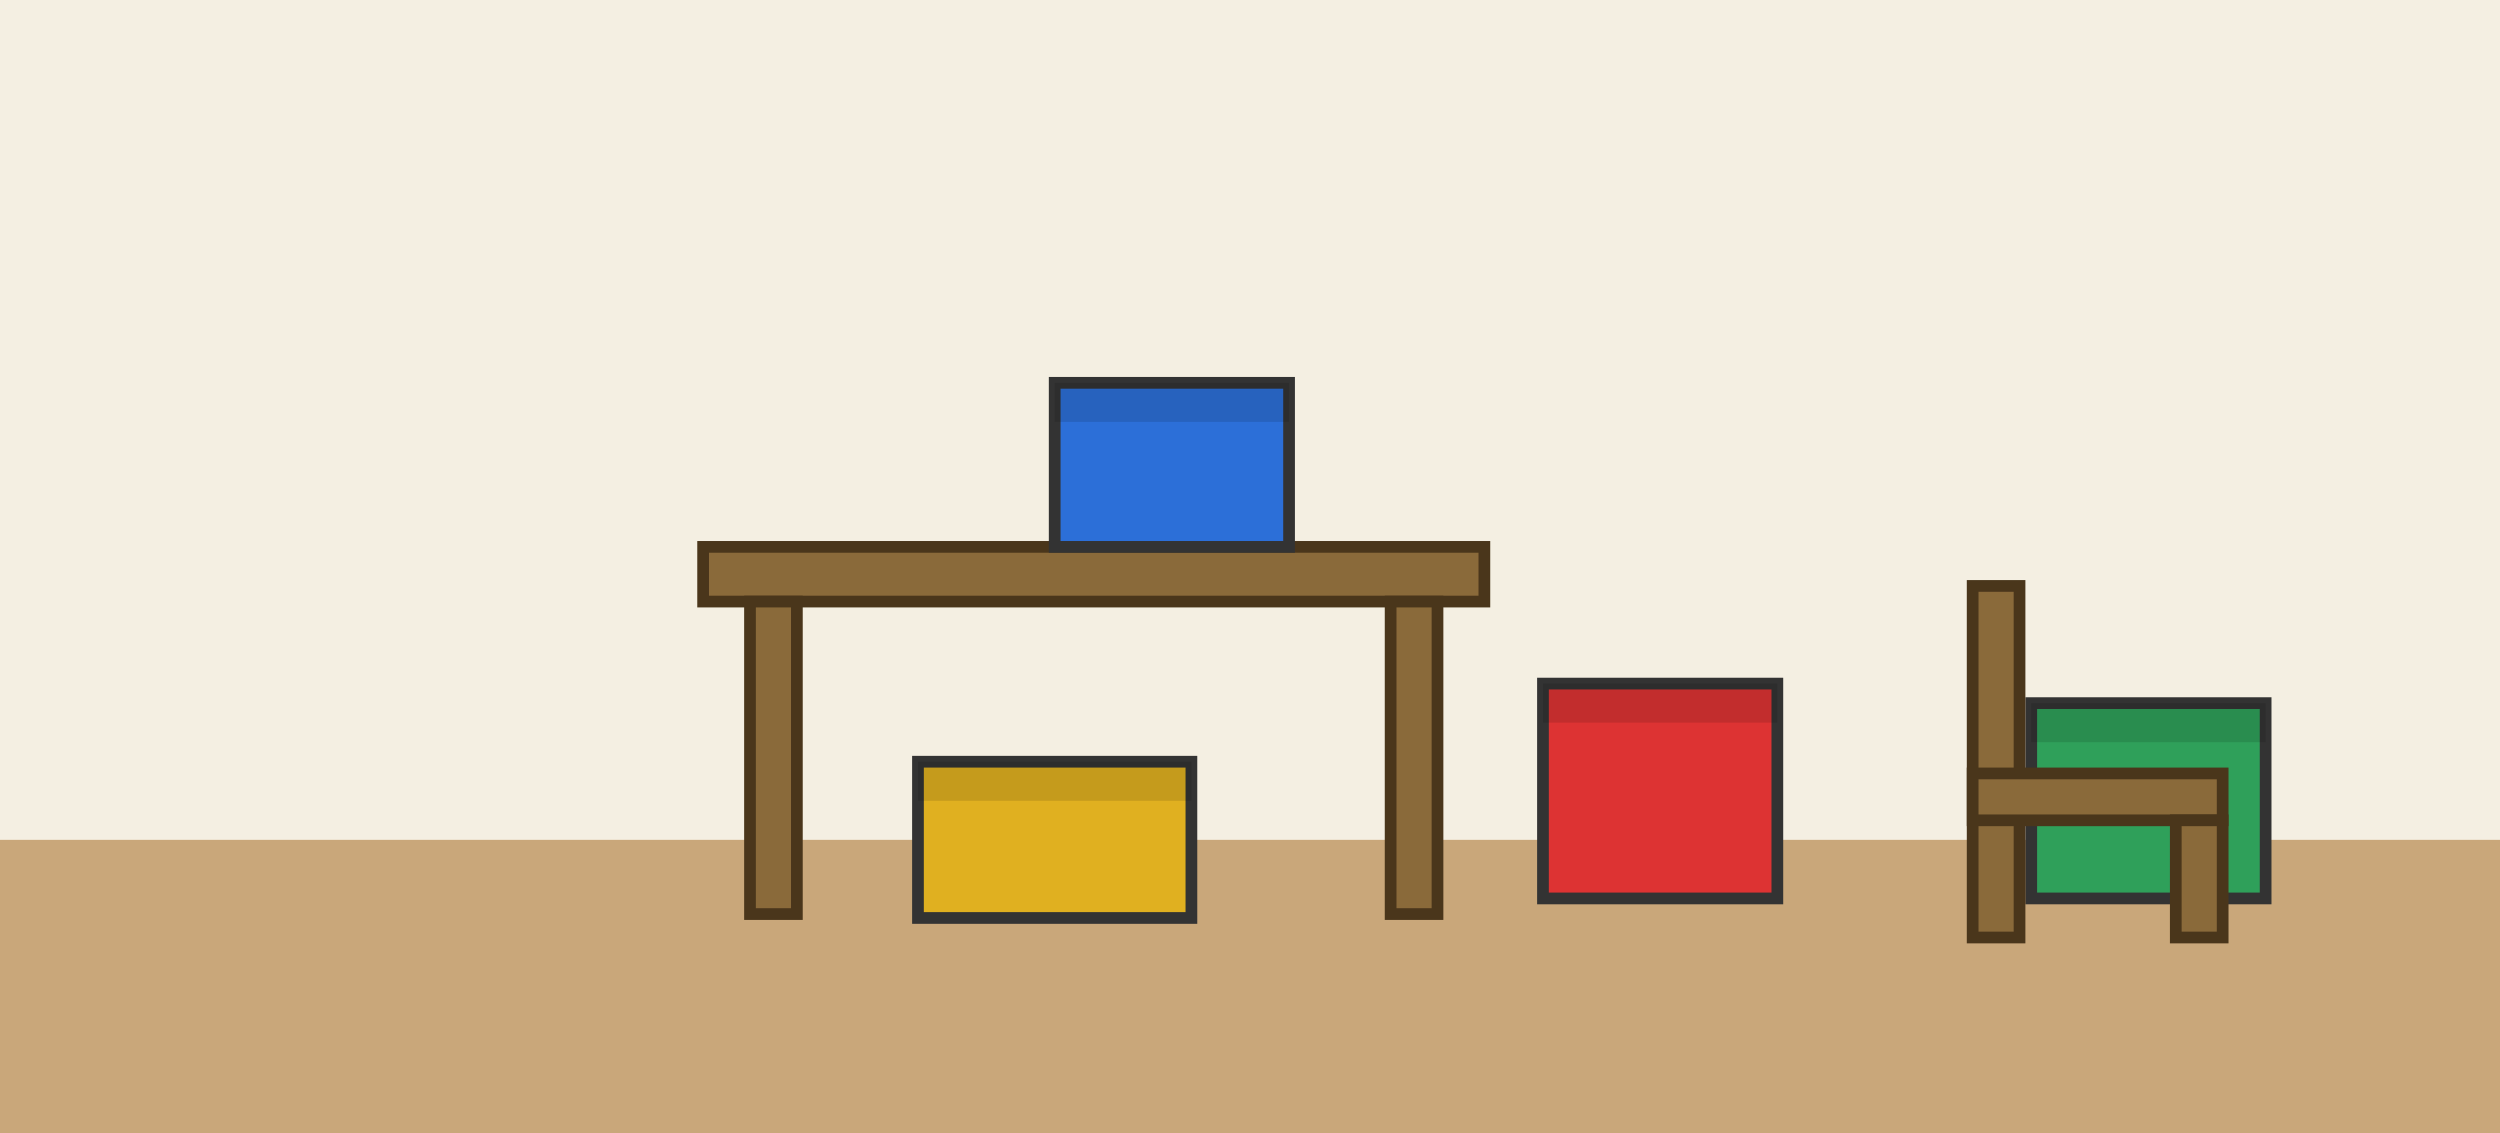
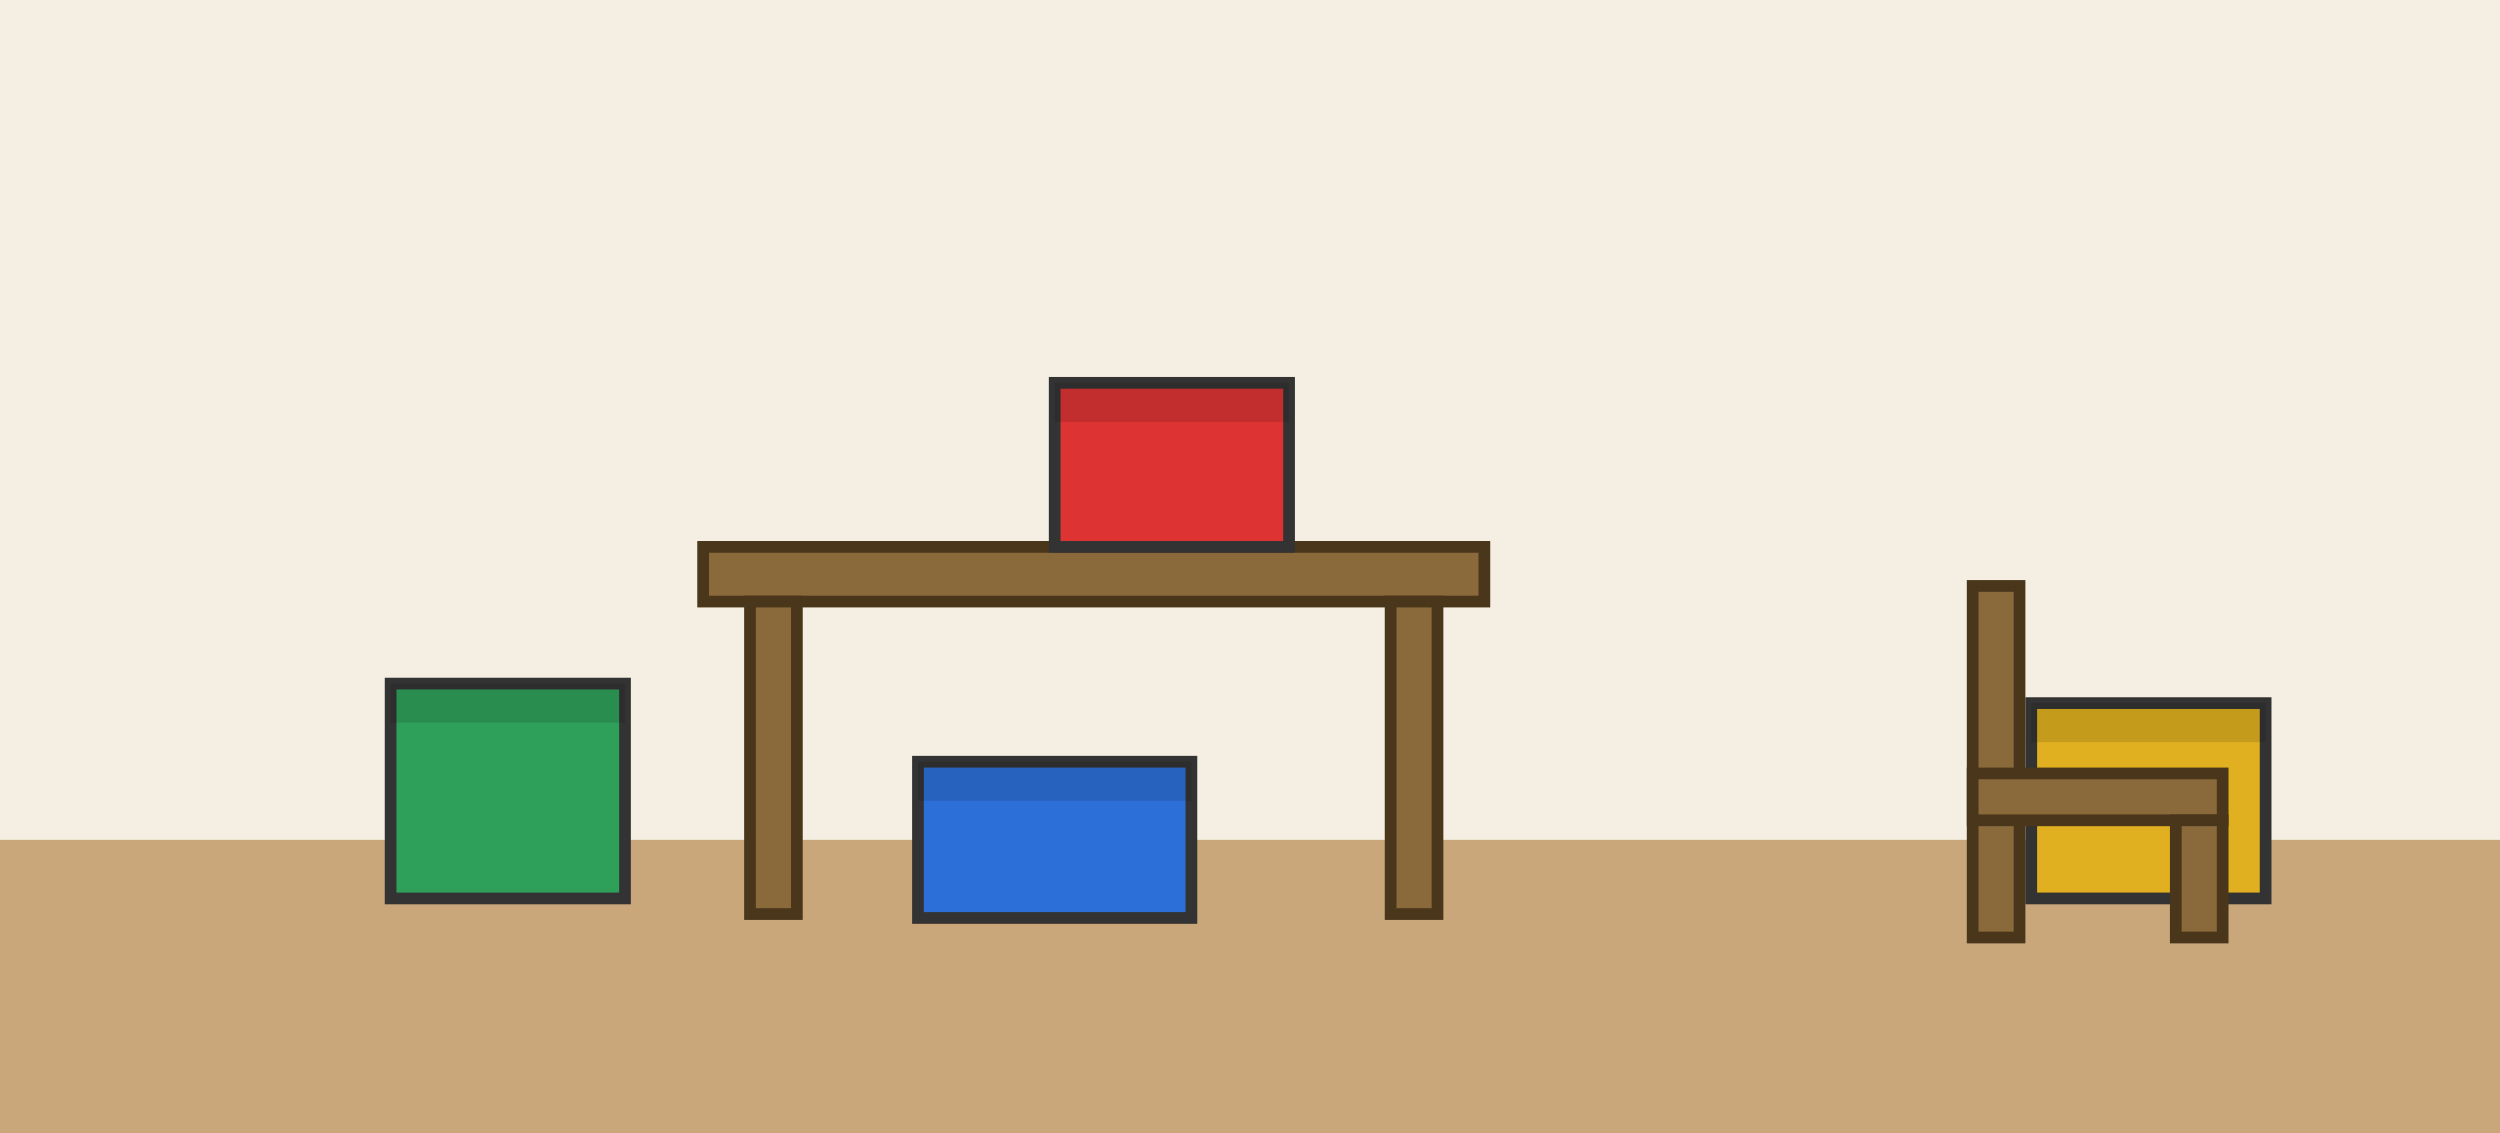
<svg xmlns="http://www.w3.org/2000/svg" viewBox="0 0 640 290" role="img">
  <defs>
    <g id="sophie" stroke="#333" stroke-width="2" stroke-linejoin="round" stroke-linecap="round">
      <path d="M14 168 C8 120 22 88 50 84 C78 88 92 120 86 168 C70 178 30 178 14 168 Z" fill="#3a9a5b" />
      <ellipse cx="50" cy="52" rx="30" ry="32" fill="#f3d2b3" />
      <path d="M18 54 Q14 14 50 12 Q86 14 82 54 Q80 34 62 28 Q40 36 22 40 Z" fill="#d9b45a" />
      <path d="M20 50 C10 70 12 96 22 108" fill="none" stroke="#d9b45a" stroke-width="8" />
      <path d="M80 50 C90 70 88 96 78 108" fill="none" stroke="#d9b45a" stroke-width="8" />
      <circle cx="40" cy="56" r="3" fill="#222" />
      <circle cx="60" cy="56" r="3" fill="#222" />
      <path d="M42 68 Q50 75 58 68" fill="none" />
    </g>
    <g id="ellie" stroke="#333" stroke-width="2" stroke-linejoin="round" stroke-linecap="round">
      <path d="M14 168 C8 120 22 88 50 84 C78 88 92 120 86 168 C70 178 30 178 14 168 Z" fill="#d33" />
      <ellipse cx="50" cy="52" rx="30" ry="32" fill="#f3d2b3" />
      <path d="M18 54 Q14 14 50 12 Q86 14 82 54 Q80 34 62 28 Q40 36 22 40 Z" fill="#b5501e" />
      <path d="M82 30 C104 34 108 70 92 90" fill="none" stroke="#b5501e" stroke-width="10" />
      <circle cx="40" cy="56" r="3" fill="#222" />
      <circle cx="60" cy="56" r="3" fill="#222" />
      <path d="M42 68 Q50 75 58 68" fill="none" />
    </g>
    <g id="peter" stroke="#333" stroke-width="2" stroke-linejoin="round" stroke-linecap="round">
      <path d="M14 168 C8 120 22 88 50 84 C78 88 92 120 86 168 C70 178 30 178 14 168 Z" fill="#e0b020" />
      <ellipse cx="50" cy="52" rx="30" ry="32" fill="#f3d2b3" />
      <path d="M18 54 Q14 14 50 12 Q86 14 82 54 Q80 34 62 28 Q40 36 22 40 Z" fill="#6b3f1e" />
      <circle cx="40" cy="56" r="3" fill="#222" />
      <circle cx="60" cy="56" r="3" fill="#222" />
      <path d="M40 66 Q50 78 60 66" fill="none" />
    </g>
    <g id="amir" stroke="#333" stroke-width="2" stroke-linejoin="round" stroke-linecap="round">
      <path d="M14 168 C8 120 22 88 50 84 C78 88 92 120 86 168 C70 178 30 178 14 168 Z" fill="#3a6fd8" />
      <ellipse cx="50" cy="54" rx="30" ry="32" fill="#c68f62" />
      <path d="M18 54 Q10 22 30 14 Q40 6 52 12 Q72 6 82 22 Q92 40 82 54 Q80 34 62 28 Q40 34 22 42 Z" fill="#222" />
      <circle cx="39" cy="57" r="8" fill="none" />
      <circle cx="61" cy="57" r="8" fill="none" />
      <path d="M47 57 L53 57" fill="none" />
      <circle cx="39" cy="57" r="2.5" fill="#222" />
      <circle cx="61" cy="57" r="2.5" fill="#222" />
      <path d="M42 70 Q50 77 58 70" fill="none" />
    </g>
  </defs>
  <rect width="640" height="290" fill="#f4efe2" />
  <rect y="215" width="640" height="85" fill="#c9a77a" />
  <rect x="180" y="140" width="200" height="14" fill="#8a6a3a" stroke="#4a361b" stroke-width="3" />
  <rect x="192" y="154" width="12" height="80" fill="#8a6a3a" stroke="#4a361b" stroke-width="3" />
  <rect x="356" y="154" width="12" height="80" fill="#8a6a3a" stroke="#4a361b" stroke-width="3" />
-   <rect x="270" y="98" width="60" height="42" fill="#2c6fd8" stroke="#333" stroke-width="3" />
+   <rect x="270" y="98" width="60" height="42" fill="#d33" stroke="#333" stroke-width="3" />
  <rect x="270" y="98" width="60" height="10" fill="#0000001f" />
-   <rect x="235" y="195" width="70" height="40" fill="#e0b020" stroke="#333" stroke-width="3" />
+   <rect x="235" y="195" width="70" height="40" fill="#2c6fd8" stroke="#333" stroke-width="3" />
  <rect x="235" y="195" width="70" height="10" fill="#0000001f" />
-   <rect x="395" y="175" width="60" height="55" fill="#d33" stroke="#333" stroke-width="3" />
-   <rect x="395" y="175" width="60" height="10" fill="#0000001f" />
-   <rect x="520" y="180" width="60" height="50" fill="#2fa05a" stroke="#333" stroke-width="3" />
+   <rect x="100" y="175" width="60" height="55" fill="#2fa05a" stroke="#333" stroke-width="3" />
+   <rect x="100" y="175" width="60" height="10" fill="#0000001f" />
+   <rect x="520" y="180" width="60" height="50" fill="#e0b020" stroke="#333" stroke-width="3" />
  <rect x="520" y="180" width="60" height="10" fill="#0000001f" />
  <rect x="505" y="150" width="12" height="90" fill="#8a6a3a" stroke="#4a361b" stroke-width="3" />
  <rect x="505" y="198" width="64" height="12" fill="#8a6a3a" stroke="#4a361b" stroke-width="3" />
  <rect x="557" y="210" width="12" height="30" fill="#8a6a3a" stroke="#4a361b" stroke-width="3" />
</svg>
